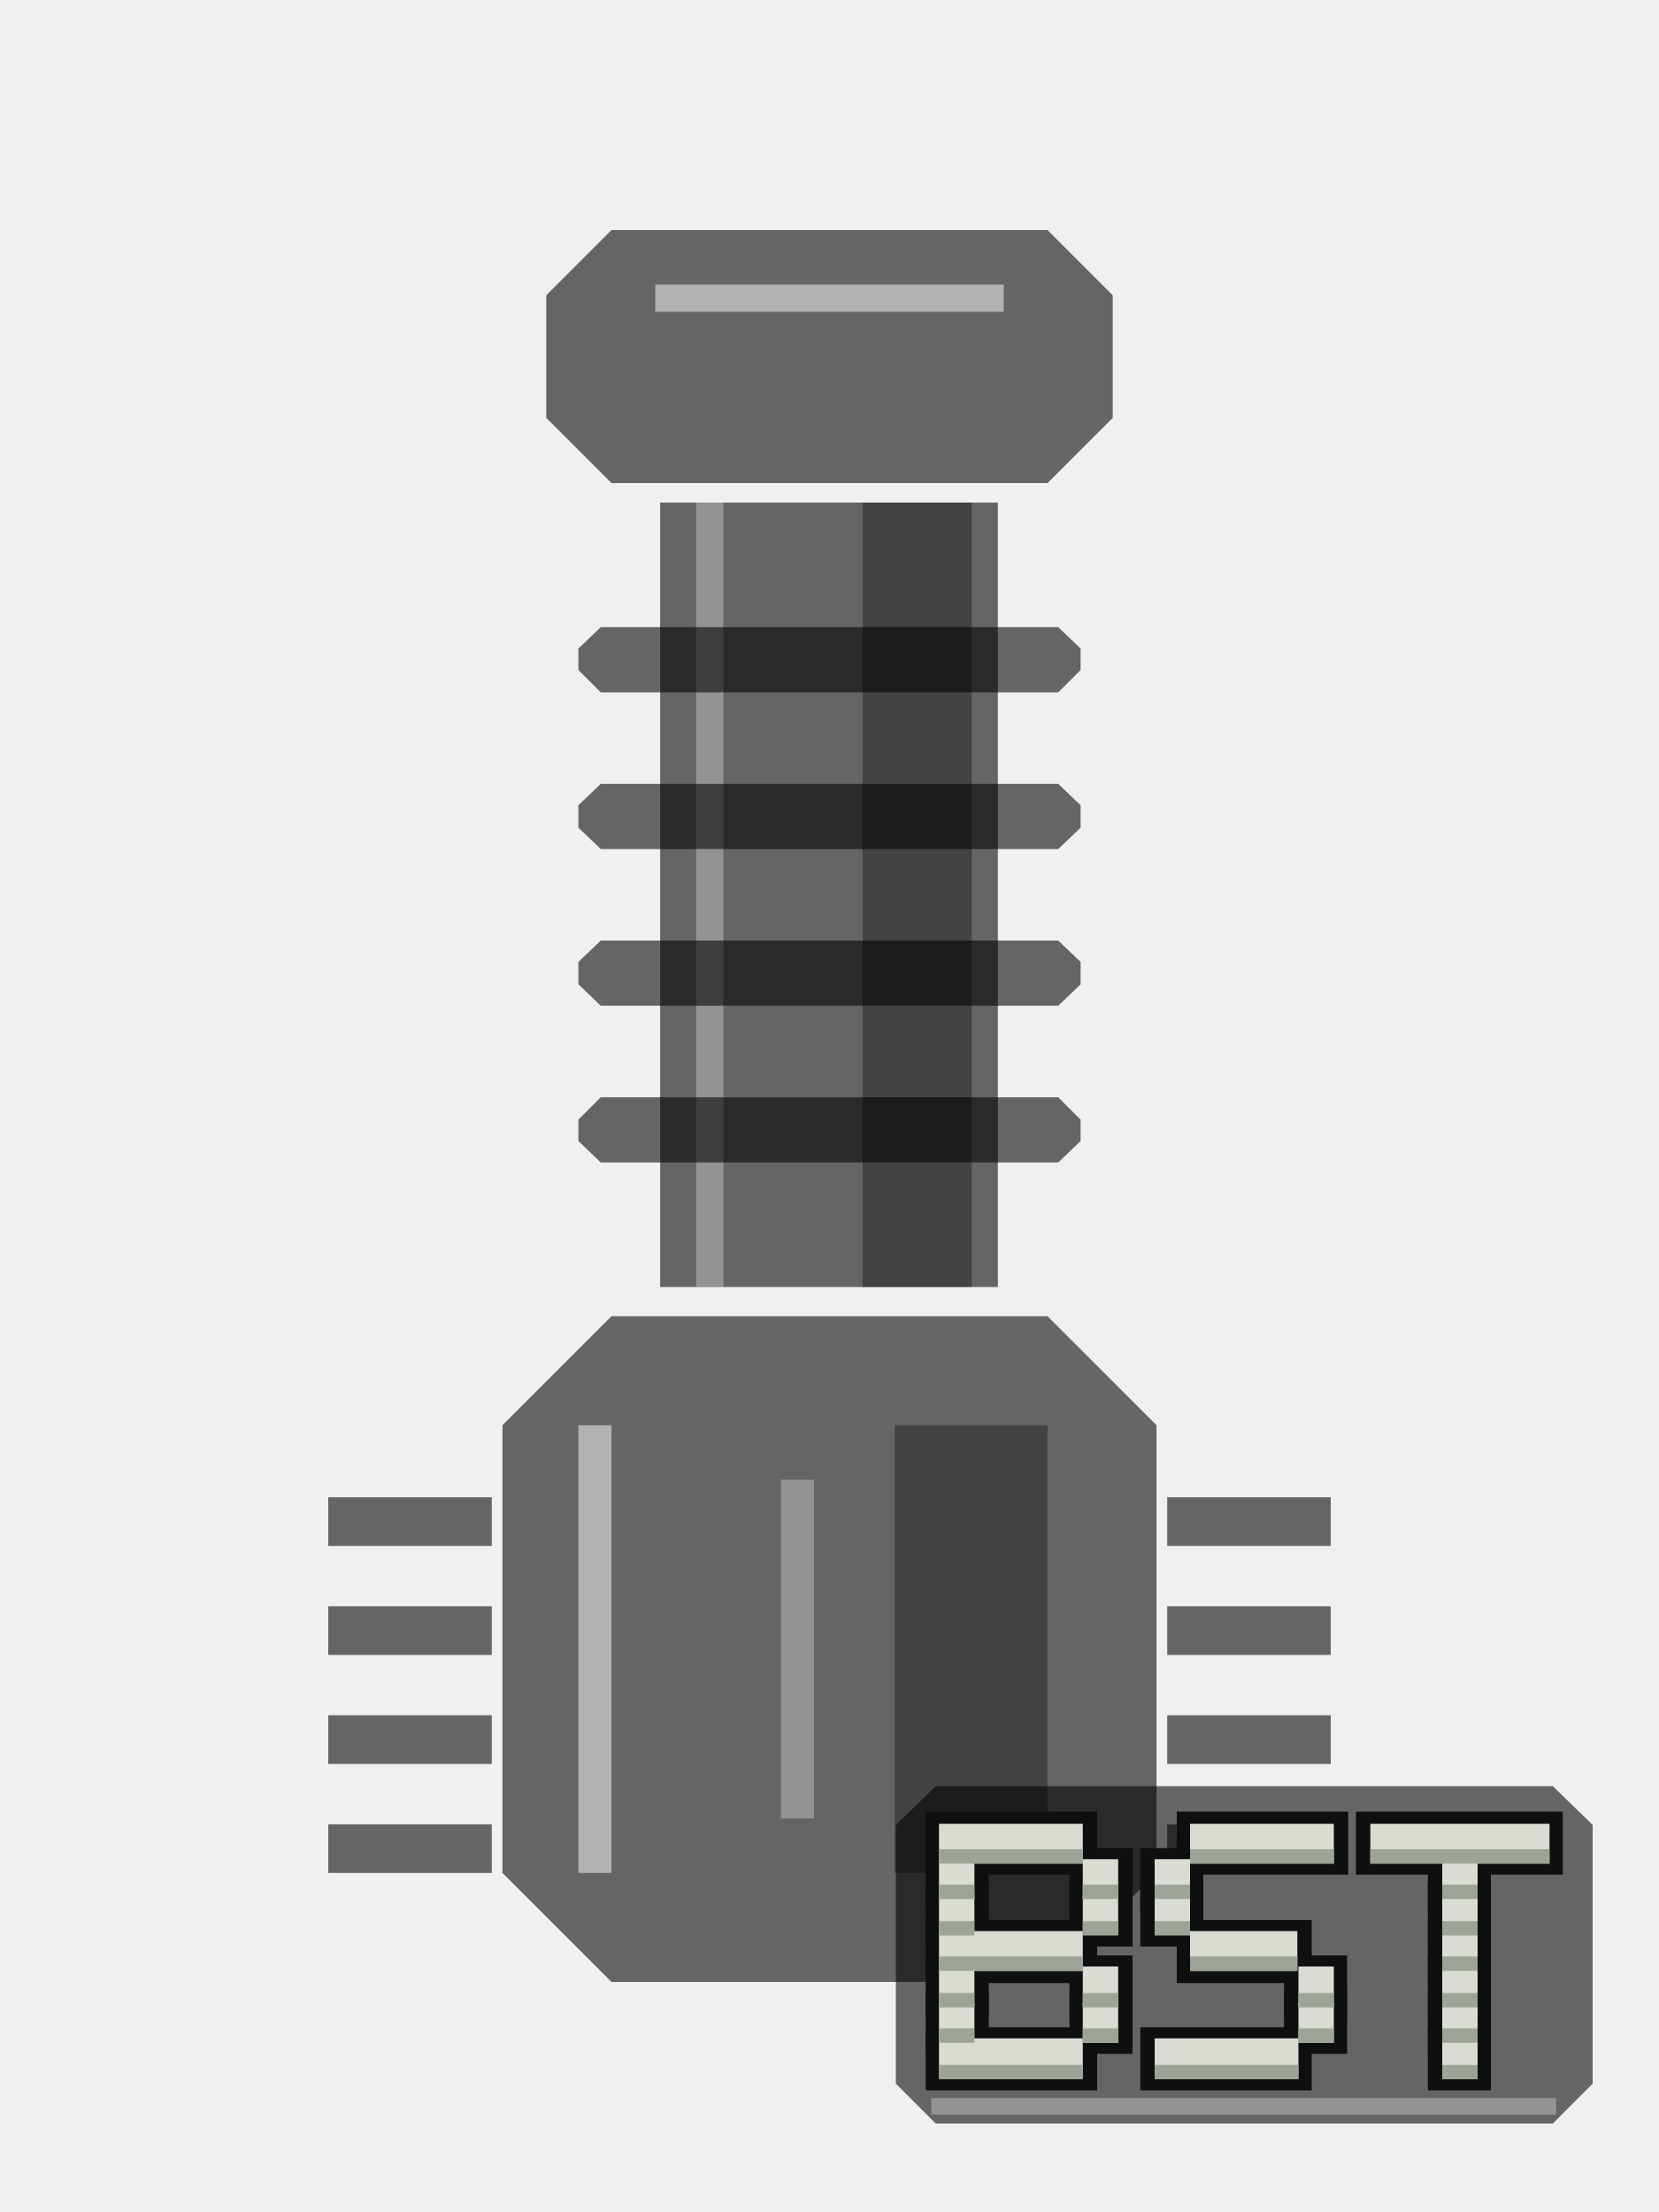
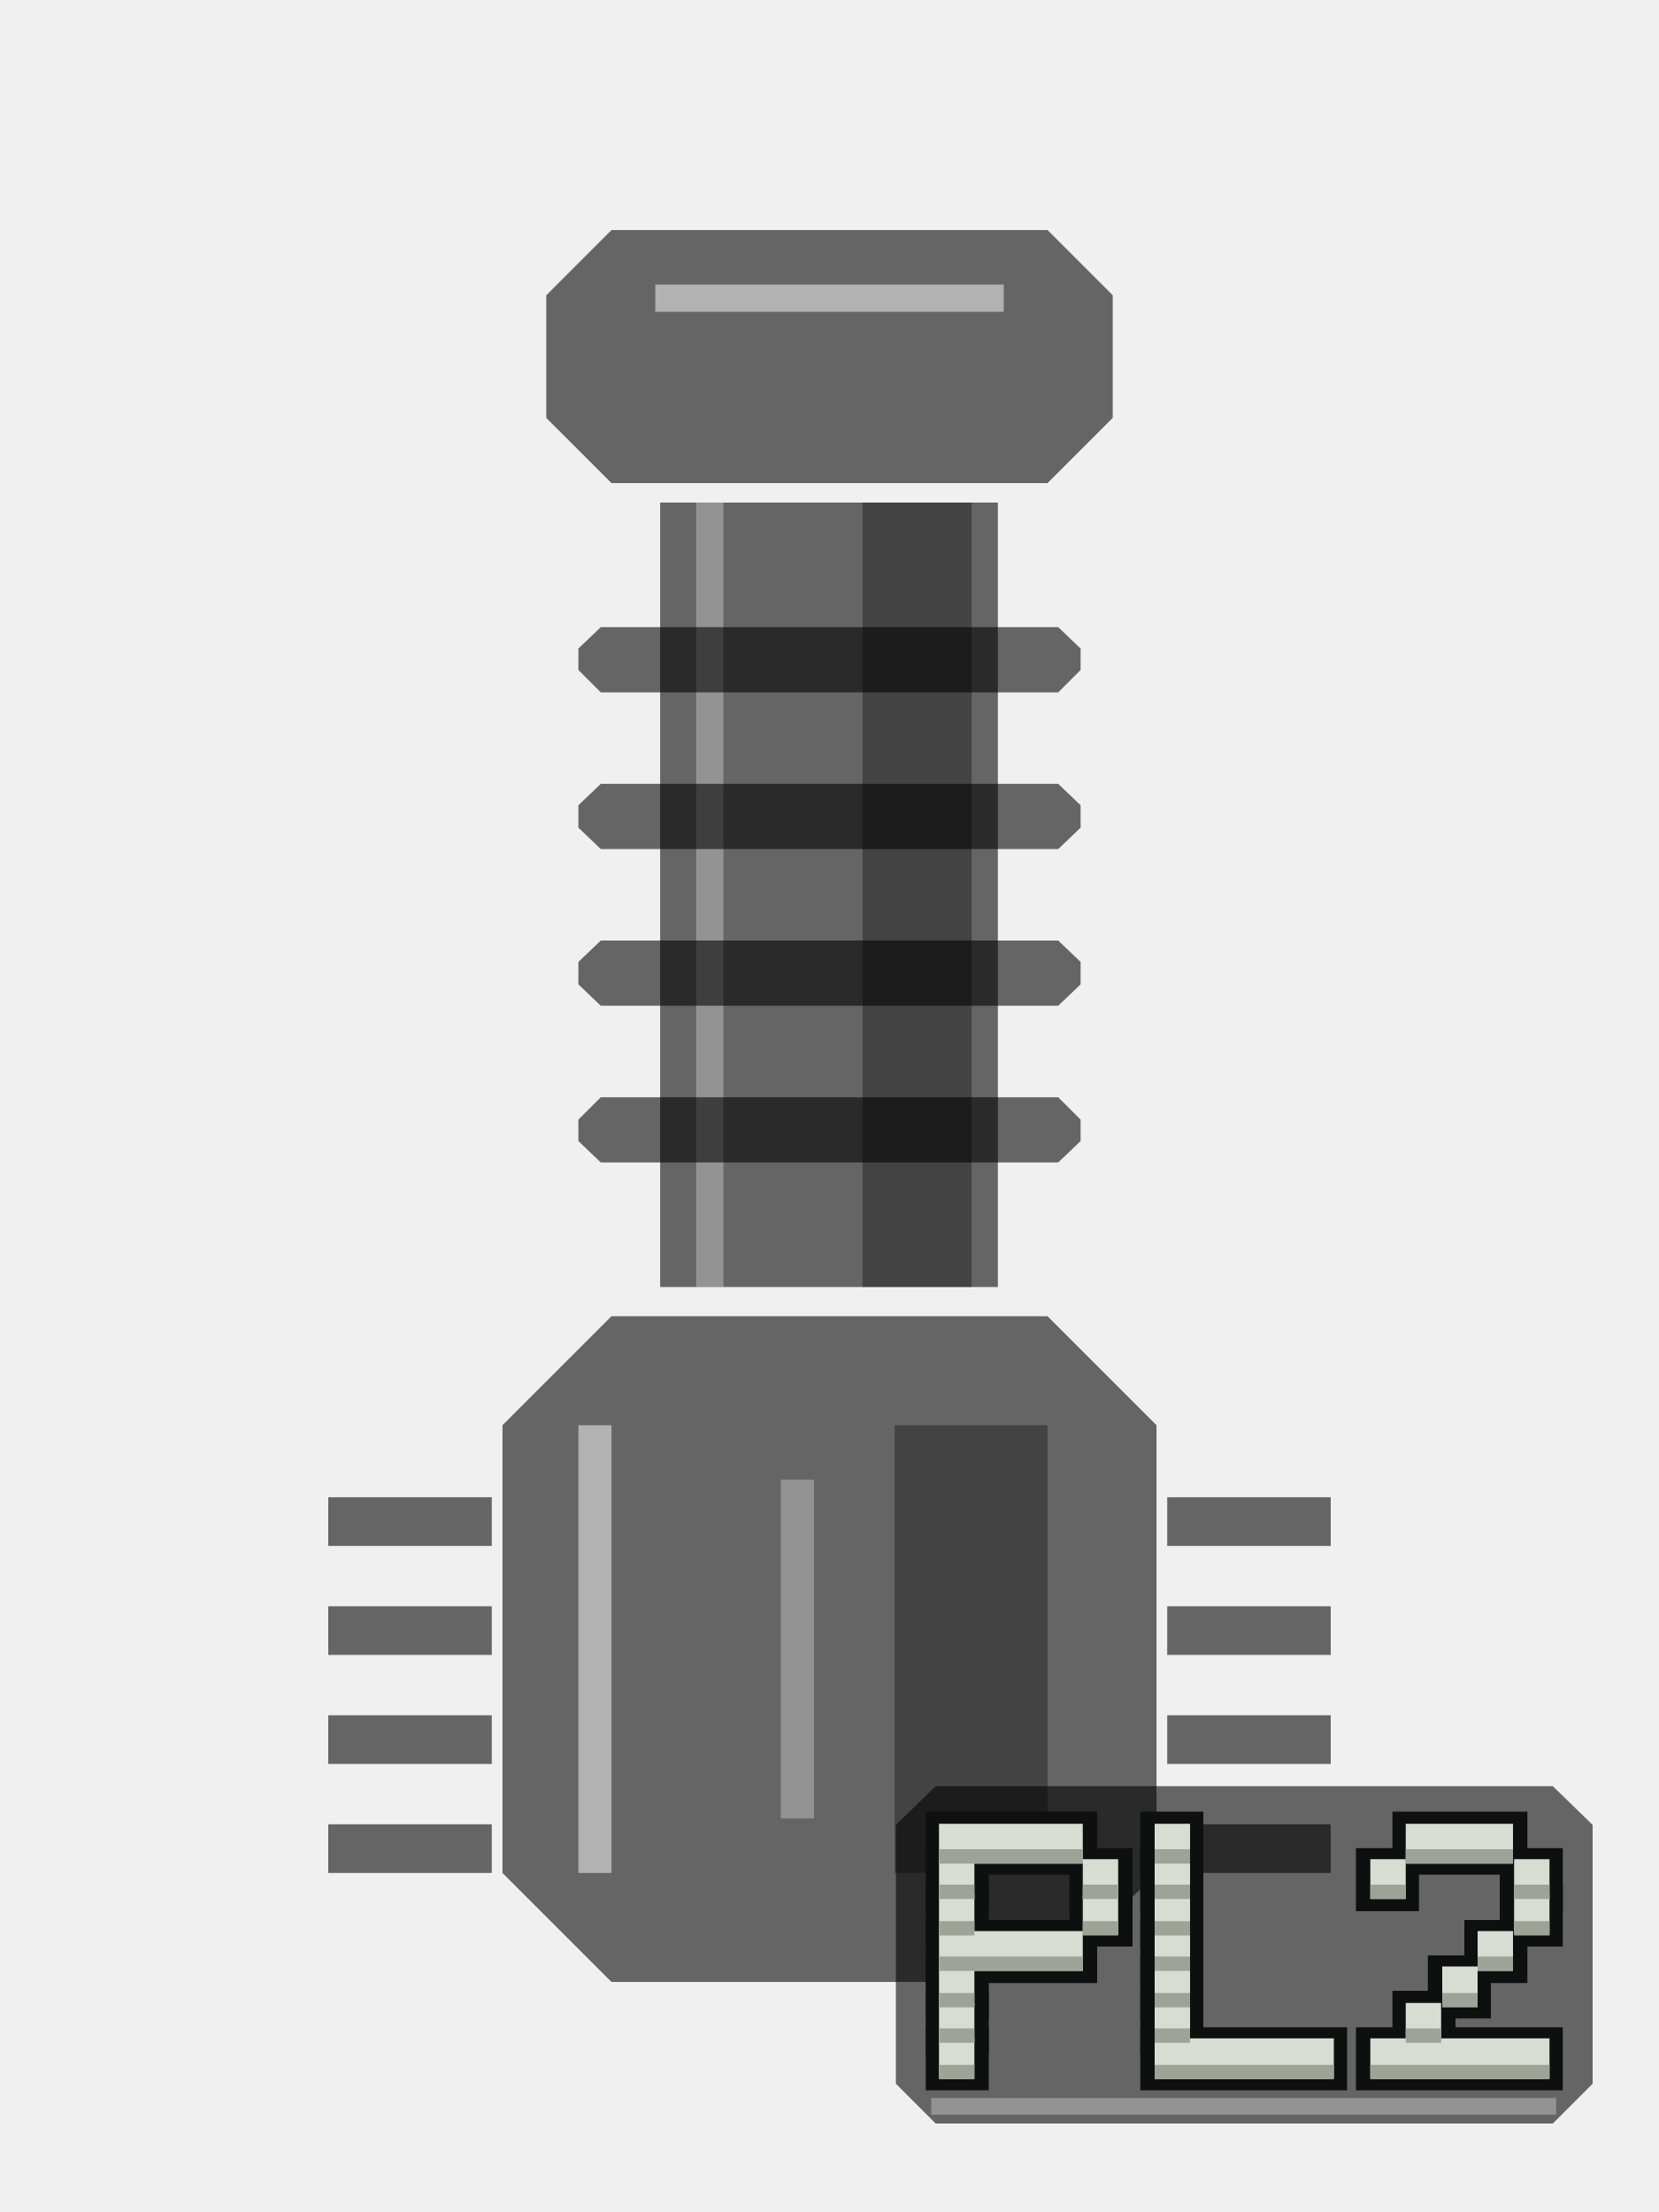
<svg xmlns="http://www.w3.org/2000/svg" viewBox="0 0 150 200">
  <g transform="translate(9 12) scale(0.88)">
    <g transform="translate(0 200) rotate(-90)">
      <polygon points="21.2,41.4 67.2,41.4 78.4,52.6 78.4,97.4 67.2,108.6 21.2,108.6 10,97.4 10,52.6" fill="#000000" fill-opacity="0.58" />
      <rect x="21.2" y="23.5" width="5" height="16.8" fill="#000000" fill-opacity="0.58" />
      <rect x="21.2" y="109.7" width="5" height="16.8" fill="#000000" fill-opacity="0.58" />
      <rect x="32.4" y="23.5" width="5" height="16.8" fill="#000000" fill-opacity="0.58" />
      <rect x="32.4" y="109.7" width="5" height="16.8" fill="#000000" fill-opacity="0.58" />
      <rect x="43.6" y="23.5" width="5" height="16.8" fill="#000000" fill-opacity="0.58" />
      <rect x="43.6" y="109.7" width="5" height="16.8" fill="#000000" fill-opacity="0.58" />
      <rect x="54.8" y="23.5" width="5" height="16.8" fill="#000000" fill-opacity="0.58" />
      <rect x="54.8" y="109.7" width="5" height="16.8" fill="#000000" fill-opacity="0.58" />
      <rect x="21.2" y="49.2" width="46" height="3.4" fill="#ffffff" fill-opacity="0.5" />
      <rect x="21.2" y="81.7" width="46" height="15.7" fill="#000000" fill-opacity="0.34" />
      <rect x="26.8" y="70" width="34.8" height="3.4" fill="#ffffff" fill-opacity="0.3" />
      <rect x="81.4" y="57.6" width="80.6" height="34.7" fill="#000000" fill-opacity="0.58" />
      <rect x="81.4" y="78.4" width="80.6" height="11.2" fill="#000000" fill-opacity="0.34" />
      <rect x="81.4" y="61.3" width="80.6" height="2.8" fill="#ffffff" fill-opacity="0.3" />
      <polygon points="96.4,49.2 98.6,49.2 100.9,51.5 100.9,98.5 98.6,100.8 96.4,100.8 94.2,98.5 94.2,51.5" fill="#000000" fill-opacity="0.58" />
      <polygon points="112.5,49.2 114.8,49.2 117,51.5 117,98.5 114.8,100.8 112.5,100.8 110.3,98.5 110.3,51.5" fill="#000000" fill-opacity="0.58" />
      <polygon points="128.6,49.2 130.9,49.2 133.1,51.5 133.1,98.5 130.9,100.8 128.6,100.8 126.4,98.5 126.4,51.5" fill="#000000" fill-opacity="0.58" />
      <polygon points="144.8,49.2 147,49.2 149.2,51.5 149.2,98.5 147,100.8 144.8,100.8 142.5,98.5 142.5,51.5" fill="#000000" fill-opacity="0.58" />
      <polygon points="170.7,45.9 183.3,45.9 190,52.6 190,97.4 183.3,104.1 170.7,104.1 164,97.4 164,52.6" fill="#000000" fill-opacity="0.58" />
      <rect x="181.6" y="57.1" width="2.8" height="35.8" fill="#ffffff" fill-opacity="0.5" />
    </g>
  </g>
  <polygon points="84.6,161.5 140.4,161.5 144,165 144,188.4 140.4,192 84.6,192 81,188.4 81,165" fill="#000000" fill-opacity="0.58" />
  <rect x="84.2" y="189.7" width="56.5" height="1.5" fill="#ffffff" fill-opacity="0.3" />
  <rect x="83.7" y="163.8" width="15.5" height="5.7" fill="#0d100e" />
  <rect x="83.7" y="167.1" width="5.7" height="5.7" fill="#0d100e" />
  <rect x="96.7" y="167.1" width="5.7" height="5.7" fill="#0d100e" />
  <rect x="83.7" y="170.3" width="5.7" height="5.7" fill="#0d100e" />
  <rect x="96.7" y="170.3" width="5.7" height="5.7" fill="#0d100e" />
  <rect x="83.7" y="173.6" width="15.5" height="5.7" fill="#0d100e" />
  <rect x="83.7" y="176.8" width="5.7" height="5.7" fill="#0d100e" />
-   <rect x="96.7" y="176.8" width="5.7" height="5.7" fill="#0d100e" />
  <rect x="83.7" y="180" width="5.7" height="5.7" fill="#0d100e" />
-   <rect x="96.7" y="180" width="5.7" height="5.7" fill="#0d100e" />
-   <rect x="83.7" y="183.3" width="15.5" height="5.7" fill="#0d100e" />
-   <rect x="106.4" y="163.8" width="15.5" height="5.7" fill="#0d100e" />
+   <rect x="83.7" y="183.3" width="5.7" height="5.7" fill="#0d100e" />
+   <rect x="103.1" y="163.8" width="5.7" height="5.7" fill="#0d100e" />
  <rect x="103.1" y="167.1" width="5.7" height="5.7" fill="#0d100e" />
  <rect x="103.1" y="170.3" width="5.7" height="5.7" fill="#0d100e" />
-   <rect x="106.4" y="173.6" width="12.2" height="5.7" fill="#0d100e" />
-   <rect x="116.1" y="176.8" width="5.7" height="5.7" fill="#0d100e" />
-   <rect x="116.1" y="180" width="5.7" height="5.7" fill="#0d100e" />
-   <rect x="103.1" y="183.3" width="15.5" height="5.7" fill="#0d100e" />
-   <rect x="122.6" y="163.8" width="18.7" height="5.7" fill="#0d100e" />
-   <rect x="129.1" y="167.1" width="5.7" height="5.7" fill="#0d100e" />
-   <rect x="129.1" y="170.3" width="5.7" height="5.7" fill="#0d100e" />
-   <rect x="129.1" y="173.6" width="5.7" height="5.7" fill="#0d100e" />
+   <rect x="103.1" y="173.6" width="5.7" height="5.7" fill="#0d100e" />
+   <rect x="103.1" y="176.8" width="5.7" height="5.7" fill="#0d100e" />
+   <rect x="103.1" y="180" width="5.7" height="5.7" fill="#0d100e" />
+   <rect x="103.1" y="183.3" width="18.7" height="5.7" fill="#0d100e" />
+   <rect x="125.9" y="163.8" width="12.2" height="5.7" fill="#0d100e" />
+   <rect x="122.6" y="167.1" width="5.7" height="5.7" fill="#0d100e" />
+   <rect x="135.6" y="167.1" width="5.7" height="5.7" fill="#0d100e" />
+   <rect x="135.6" y="170.3" width="5.7" height="5.7" fill="#0d100e" />
+   <rect x="132.4" y="173.6" width="5.7" height="5.7" fill="#0d100e" />
  <rect x="129.1" y="176.8" width="5.7" height="5.7" fill="#0d100e" />
-   <rect x="129.1" y="180" width="5.7" height="5.7" fill="#0d100e" />
-   <rect x="129.1" y="183.3" width="5.7" height="5.7" fill="#0d100e" />
+   <rect x="125.9" y="180" width="5.7" height="5.7" fill="#0d100e" />
+   <rect x="122.6" y="183.3" width="18.7" height="5.7" fill="#0d100e" />
  <rect x="84.9" y="164.9" width="13" height="3.6" fill="#d9dcd2" />
  <rect x="84.9" y="168.1" width="3.2" height="3.6" fill="#d9dcd2" />
  <rect x="97.9" y="168.1" width="3.2" height="3.6" fill="#d9dcd2" />
  <rect x="84.9" y="171.3" width="3.2" height="3.6" fill="#d9dcd2" />
  <rect x="97.9" y="171.3" width="3.2" height="3.6" fill="#d9dcd2" />
  <rect x="84.9" y="174.6" width="13" height="3.6" fill="#d9dcd2" />
  <rect x="84.9" y="177.8" width="3.2" height="3.6" fill="#d9dcd2" />
-   <rect x="97.9" y="177.8" width="3.2" height="3.6" fill="#d9dcd2" />
  <rect x="84.9" y="181.1" width="3.2" height="3.6" fill="#d9dcd2" />
-   <rect x="97.9" y="181.1" width="3.2" height="3.6" fill="#d9dcd2" />
-   <rect x="84.9" y="184.3" width="13" height="3.6" fill="#d9dcd2" />
-   <rect x="107.6" y="164.9" width="13" height="3.6" fill="#d9dcd2" />
+   <rect x="84.9" y="184.3" width="3.2" height="3.6" fill="#d9dcd2" />
+   <rect x="104.4" y="164.9" width="3.2" height="3.6" fill="#d9dcd2" />
  <rect x="104.4" y="168.1" width="3.2" height="3.6" fill="#d9dcd2" />
  <rect x="104.4" y="171.3" width="3.2" height="3.6" fill="#d9dcd2" />
-   <rect x="107.6" y="174.6" width="9.7" height="3.6" fill="#d9dcd2" />
-   <rect x="117.4" y="177.8" width="3.2" height="3.6" fill="#d9dcd2" />
-   <rect x="117.4" y="181.1" width="3.2" height="3.6" fill="#d9dcd2" />
-   <rect x="104.4" y="184.3" width="13" height="3.6" fill="#d9dcd2" />
-   <rect x="123.9" y="164.9" width="16.2" height="3.6" fill="#d9dcd2" />
-   <rect x="130.4" y="168.1" width="3.2" height="3.6" fill="#d9dcd2" />
-   <rect x="130.4" y="171.3" width="3.2" height="3.6" fill="#d9dcd2" />
-   <rect x="130.4" y="174.6" width="3.2" height="3.6" fill="#d9dcd2" />
+   <rect x="104.4" y="174.6" width="3.2" height="3.6" fill="#d9dcd2" />
+   <rect x="104.4" y="177.8" width="3.2" height="3.6" fill="#d9dcd2" />
+   <rect x="104.4" y="181.1" width="3.2" height="3.6" fill="#d9dcd2" />
+   <rect x="104.4" y="184.3" width="16.2" height="3.6" fill="#d9dcd2" />
+   <rect x="127.1" y="164.9" width="9.7" height="3.6" fill="#d9dcd2" />
+   <rect x="123.9" y="168.1" width="3.2" height="3.6" fill="#d9dcd2" />
+   <rect x="136.9" y="168.1" width="3.2" height="3.6" fill="#d9dcd2" />
+   <rect x="136.9" y="171.3" width="3.2" height="3.6" fill="#d9dcd2" />
+   <rect x="133.6" y="174.6" width="3.2" height="3.6" fill="#d9dcd2" />
  <rect x="130.4" y="177.8" width="3.2" height="3.6" fill="#d9dcd2" />
-   <rect x="130.4" y="181.1" width="3.2" height="3.6" fill="#d9dcd2" />
-   <rect x="130.4" y="184.3" width="3.2" height="3.6" fill="#d9dcd2" />
+   <rect x="127.1" y="181.1" width="3.2" height="3.6" fill="#d9dcd2" />
+   <rect x="123.9" y="184.3" width="16.2" height="3.6" fill="#d9dcd2" />
  <rect x="84.9" y="167.2" width="13" height="1.3" fill="#9ea397" />
  <rect x="84.9" y="170.4" width="3.2" height="1.3" fill="#9ea397" />
  <rect x="97.9" y="170.4" width="3.2" height="1.3" fill="#9ea397" />
  <rect x="84.9" y="173.7" width="3.2" height="1.3" fill="#9ea397" />
  <rect x="97.9" y="173.7" width="3.2" height="1.3" fill="#9ea397" />
  <rect x="84.9" y="176.9" width="13" height="1.3" fill="#9ea397" />
  <rect x="84.9" y="180.2" width="3.2" height="1.3" fill="#9ea397" />
-   <rect x="97.9" y="180.2" width="3.2" height="1.3" fill="#9ea397" />
  <rect x="84.9" y="183.4" width="3.2" height="1.3" fill="#9ea397" />
-   <rect x="97.9" y="183.4" width="3.2" height="1.3" fill="#9ea397" />
-   <rect x="84.9" y="186.7" width="13" height="1.3" fill="#9ea397" />
-   <rect x="107.6" y="167.2" width="13" height="1.3" fill="#9ea397" />
+   <rect x="84.9" y="186.7" width="3.2" height="1.3" fill="#9ea397" />
+   <rect x="104.4" y="167.2" width="3.2" height="1.3" fill="#9ea397" />
  <rect x="104.4" y="170.4" width="3.2" height="1.3" fill="#9ea397" />
  <rect x="104.4" y="173.7" width="3.2" height="1.3" fill="#9ea397" />
-   <rect x="107.6" y="176.9" width="9.7" height="1.3" fill="#9ea397" />
-   <rect x="117.4" y="180.2" width="3.2" height="1.3" fill="#9ea397" />
-   <rect x="117.4" y="183.4" width="3.2" height="1.3" fill="#9ea397" />
-   <rect x="104.4" y="186.7" width="13" height="1.3" fill="#9ea397" />
-   <rect x="123.9" y="167.2" width="16.2" height="1.3" fill="#9ea397" />
-   <rect x="130.4" y="170.4" width="3.2" height="1.3" fill="#9ea397" />
-   <rect x="130.4" y="173.7" width="3.2" height="1.3" fill="#9ea397" />
-   <rect x="130.4" y="176.9" width="3.2" height="1.3" fill="#9ea397" />
+   <rect x="104.4" y="176.9" width="3.2" height="1.3" fill="#9ea397" />
+   <rect x="104.4" y="180.2" width="3.2" height="1.3" fill="#9ea397" />
+   <rect x="104.4" y="183.4" width="3.2" height="1.3" fill="#9ea397" />
+   <rect x="104.4" y="186.7" width="16.2" height="1.3" fill="#9ea397" />
+   <rect x="127.1" y="167.2" width="9.7" height="1.3" fill="#9ea397" />
+   <rect x="123.9" y="170.4" width="3.2" height="1.3" fill="#9ea397" />
+   <rect x="136.9" y="170.4" width="3.2" height="1.3" fill="#9ea397" />
+   <rect x="136.9" y="173.7" width="3.2" height="1.3" fill="#9ea397" />
+   <rect x="133.6" y="176.9" width="3.2" height="1.3" fill="#9ea397" />
  <rect x="130.4" y="180.2" width="3.2" height="1.3" fill="#9ea397" />
-   <rect x="130.4" y="183.4" width="3.2" height="1.3" fill="#9ea397" />
-   <rect x="130.4" y="186.7" width="3.2" height="1.3" fill="#9ea397" />
+   <rect x="127.1" y="183.4" width="3.2" height="1.3" fill="#9ea397" />
+   <rect x="123.9" y="186.7" width="16.2" height="1.3" fill="#9ea397" />
</svg>
